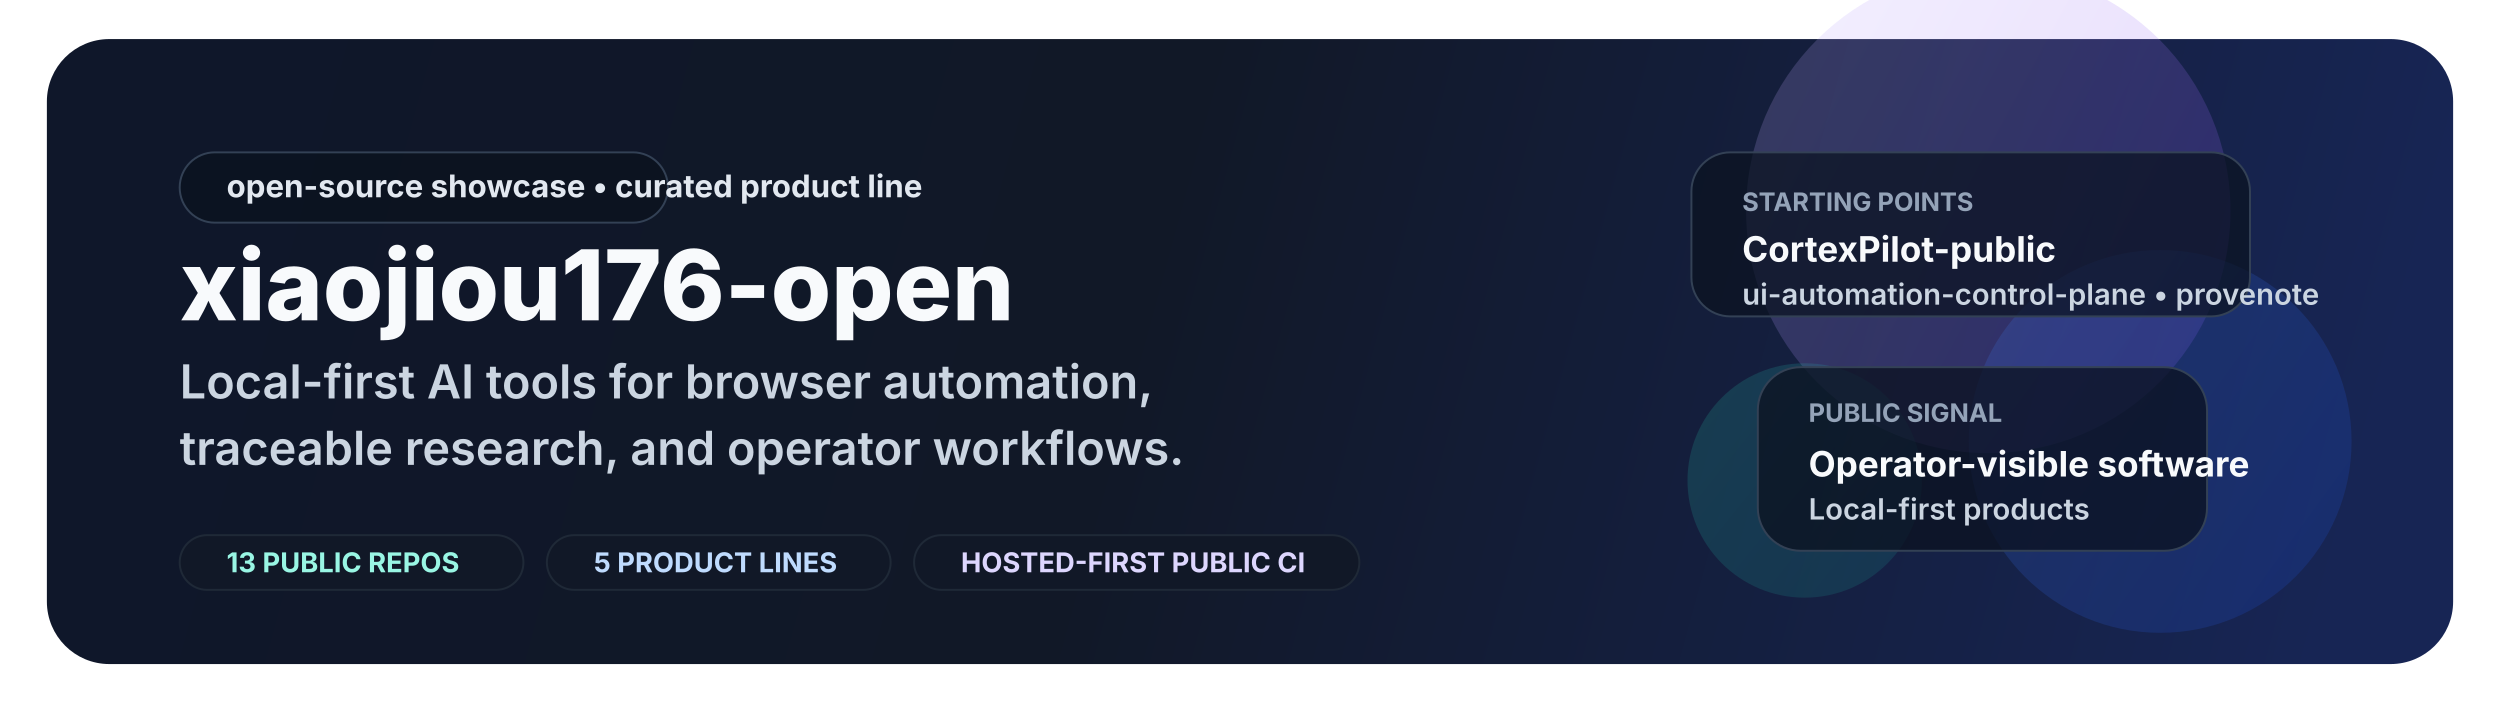
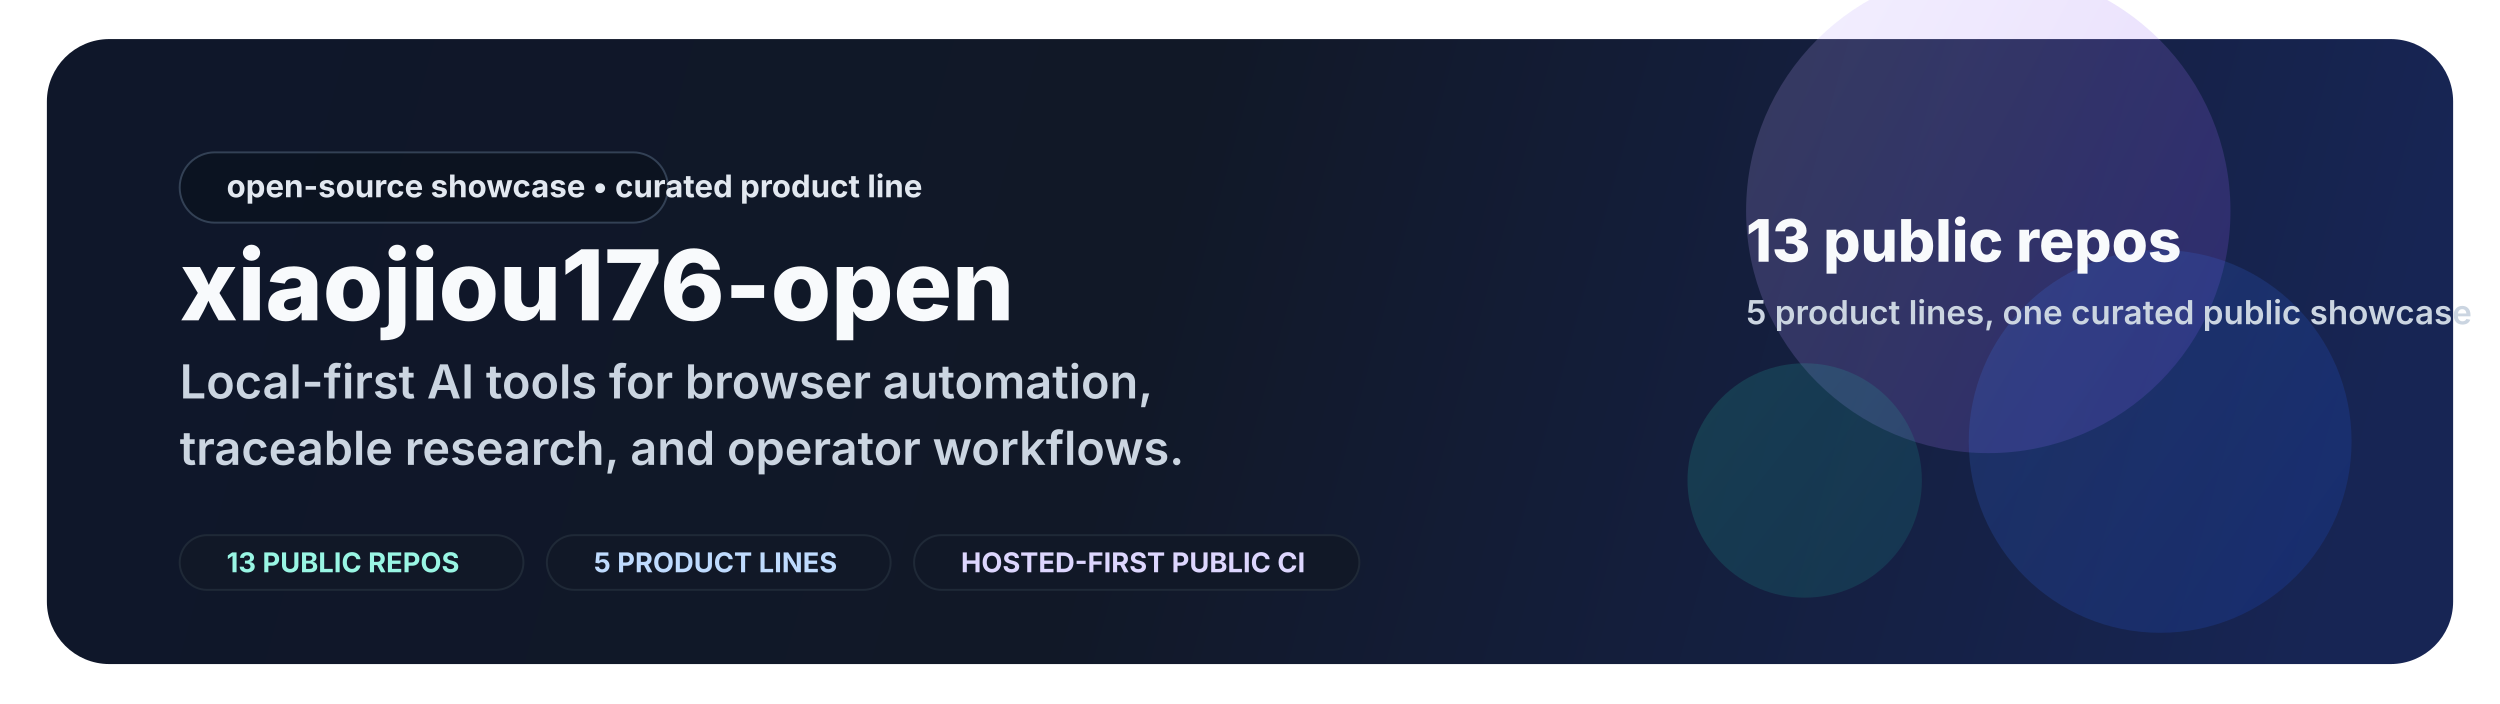
<svg xmlns="http://www.w3.org/2000/svg" width="1280" height="360" viewBox="0 0 1280 360" fill="none" role="img" aria-labelledby="title desc">
  <defs>
    <linearGradient id="bg" x1="86" y1="34" x2="1186" y2="334" gradientUnits="userSpaceOnUse">
      <stop stop-color="#0F172A" />
      <stop offset="0.45" stop-color="#111827" />
      <stop offset="1" stop-color="#172554" />
    </linearGradient>
    <linearGradient id="teal" x1="918" y1="54" x2="1168" y2="256" gradientUnits="userSpaceOnUse">
      <stop stop-color="#2DD4BF" />
      <stop offset="1" stop-color="#0F766E" />
    </linearGradient>
    <linearGradient id="blue" x1="820" y1="40" x2="1182" y2="304" gradientUnits="userSpaceOnUse">
      <stop stop-color="#60A5FA" />
      <stop offset="1" stop-color="#1D4ED8" />
    </linearGradient>
    <linearGradient id="violet" x1="872" y1="24" x2="1214" y2="208" gradientUnits="userSpaceOnUse">
      <stop stop-color="#C4B5FD" />
      <stop offset="1" stop-color="#7C3AED" />
    </linearGradient>
  </defs>
  <rect x="24" y="20" width="1232" height="320" rx="32" fill="url(#bg)" />
  <circle cx="1018" cy="108" r="124" fill="url(#violet)" fill-opacity="0.2" />
  <circle cx="1106" cy="226" r="98" fill="url(#blue)" fill-opacity="0.2" />
  <circle cx="924" cy="246" r="60" fill="url(#teal)" fill-opacity="0.18" />
  <rect x="92" y="78" width="250" height="36" rx="18" fill="#0B1220" fill-opacity="0.84" stroke="#334155" />
  <text x="116" y="101" fill="#E2E8F0" font-family="ui-sans-serif, -apple-system, BlinkMacSystemFont, 'Segoe UI', sans-serif" font-size="16" font-weight="700">open-source showcase • curated product line</text>
  <text x="92" y="164" fill="#F8FAFC" font-family="ui-sans-serif, -apple-system, BlinkMacSystemFont, 'Segoe UI', sans-serif" font-size="50" font-weight="800">xiaojiou176-open</text>
  <text x="92" y="204" fill="#CBD5E1" font-family="ui-sans-serif, -apple-system, BlinkMacSystemFont, 'Segoe UI', sans-serif" font-size="24" font-weight="600">Local-first AI tools for browser automation,</text>
  <text x="92" y="238" fill="#CBD5E1" font-family="ui-sans-serif, -apple-system, BlinkMacSystemFont, 'Segoe UI', sans-serif" font-size="24" font-weight="600">traceable research, and operator workflows.</text>
  <rect x="92" y="274" width="176" height="28" rx="14" fill="#111827" stroke="#1F2937" />
  <rect x="280" y="274" width="176" height="28" rx="14" fill="#111827" stroke="#1F2937" />
  <rect x="468" y="274" width="228" height="28" rx="14" fill="#111827" stroke="#1F2937" />
  <text x="116" y="293" fill="#99F6E4" font-family="ui-sans-serif, -apple-system, BlinkMacSystemFont, 'Segoe UI', sans-serif" font-size="14" font-weight="700">13 PUBLIC REPOS</text>
  <text x="304" y="293" fill="#BFDBFE" font-family="ui-sans-serif, -apple-system, BlinkMacSystemFont, 'Segoe UI', sans-serif" font-size="14" font-weight="700">5 PRODUCT LINES</text>
  <text x="492" y="293" fill="#DDD6FE" font-family="ui-sans-serif, -apple-system, BlinkMacSystemFont, 'Segoe UI', sans-serif" font-size="14" font-weight="700">HOSTED-FIRST PUBLIC CI</text>
-   <rect x="866" y="78" width="286" height="84" rx="20" fill="#0B1220" fill-opacity="0.72" stroke="#334155" />
-   <text x="892" y="108" fill="#94A3B8" font-family="ui-sans-serif, -apple-system, BlinkMacSystemFont, 'Segoe UI', sans-serif" font-size="13" font-weight="700">STARTING POINTS</text>
-   <text x="892" y="134" fill="#F8FAFC" font-family="ui-sans-serif, -apple-system, BlinkMacSystemFont, 'Segoe UI', sans-serif" font-size="18" font-weight="700">CortexPilot-public</text>
-   <text x="892" y="156" fill="#CBD5E1" font-family="ui-sans-serif, -apple-system, BlinkMacSystemFont, 'Segoe UI', sans-serif" font-size="15" font-weight="600">ui-automation-control-plane • provenote</text>
-   <rect x="900" y="188" width="230" height="94" rx="22" fill="#0B1220" fill-opacity="0.76" stroke="#334155" />
-   <text x="926" y="216" fill="#94A3B8" font-family="ui-sans-serif, -apple-system, BlinkMacSystemFont, 'Segoe UI', sans-serif" font-size="13" font-weight="700">PUBLIC SIGNAL</text>
-   <text x="926" y="244" fill="#F8FAFC" font-family="ui-sans-serif, -apple-system, BlinkMacSystemFont, 'Segoe UI', sans-serif" font-size="18" font-weight="700">Operator-visible software</text>
-   <text x="926" y="266" fill="#CBD5E1" font-family="ui-sans-serif, -apple-system, BlinkMacSystemFont, 'Segoe UI', sans-serif" font-size="15" font-weight="600">Local-first products</text>
+   <text x="894" y="134" fill="#F8FAFC" font-family="ui-sans-serif, -apple-system, BlinkMacSystemFont, 'Segoe UI', sans-serif" font-size="30" font-weight="800">13 public repos</text>
+   <text x="894" y="166" fill="#CBD5E1" font-family="ui-sans-serif, -apple-system, BlinkMacSystemFont, 'Segoe UI', sans-serif" font-size="17" font-weight="600">5 product lines, one curated public showcase</text>
</svg>
